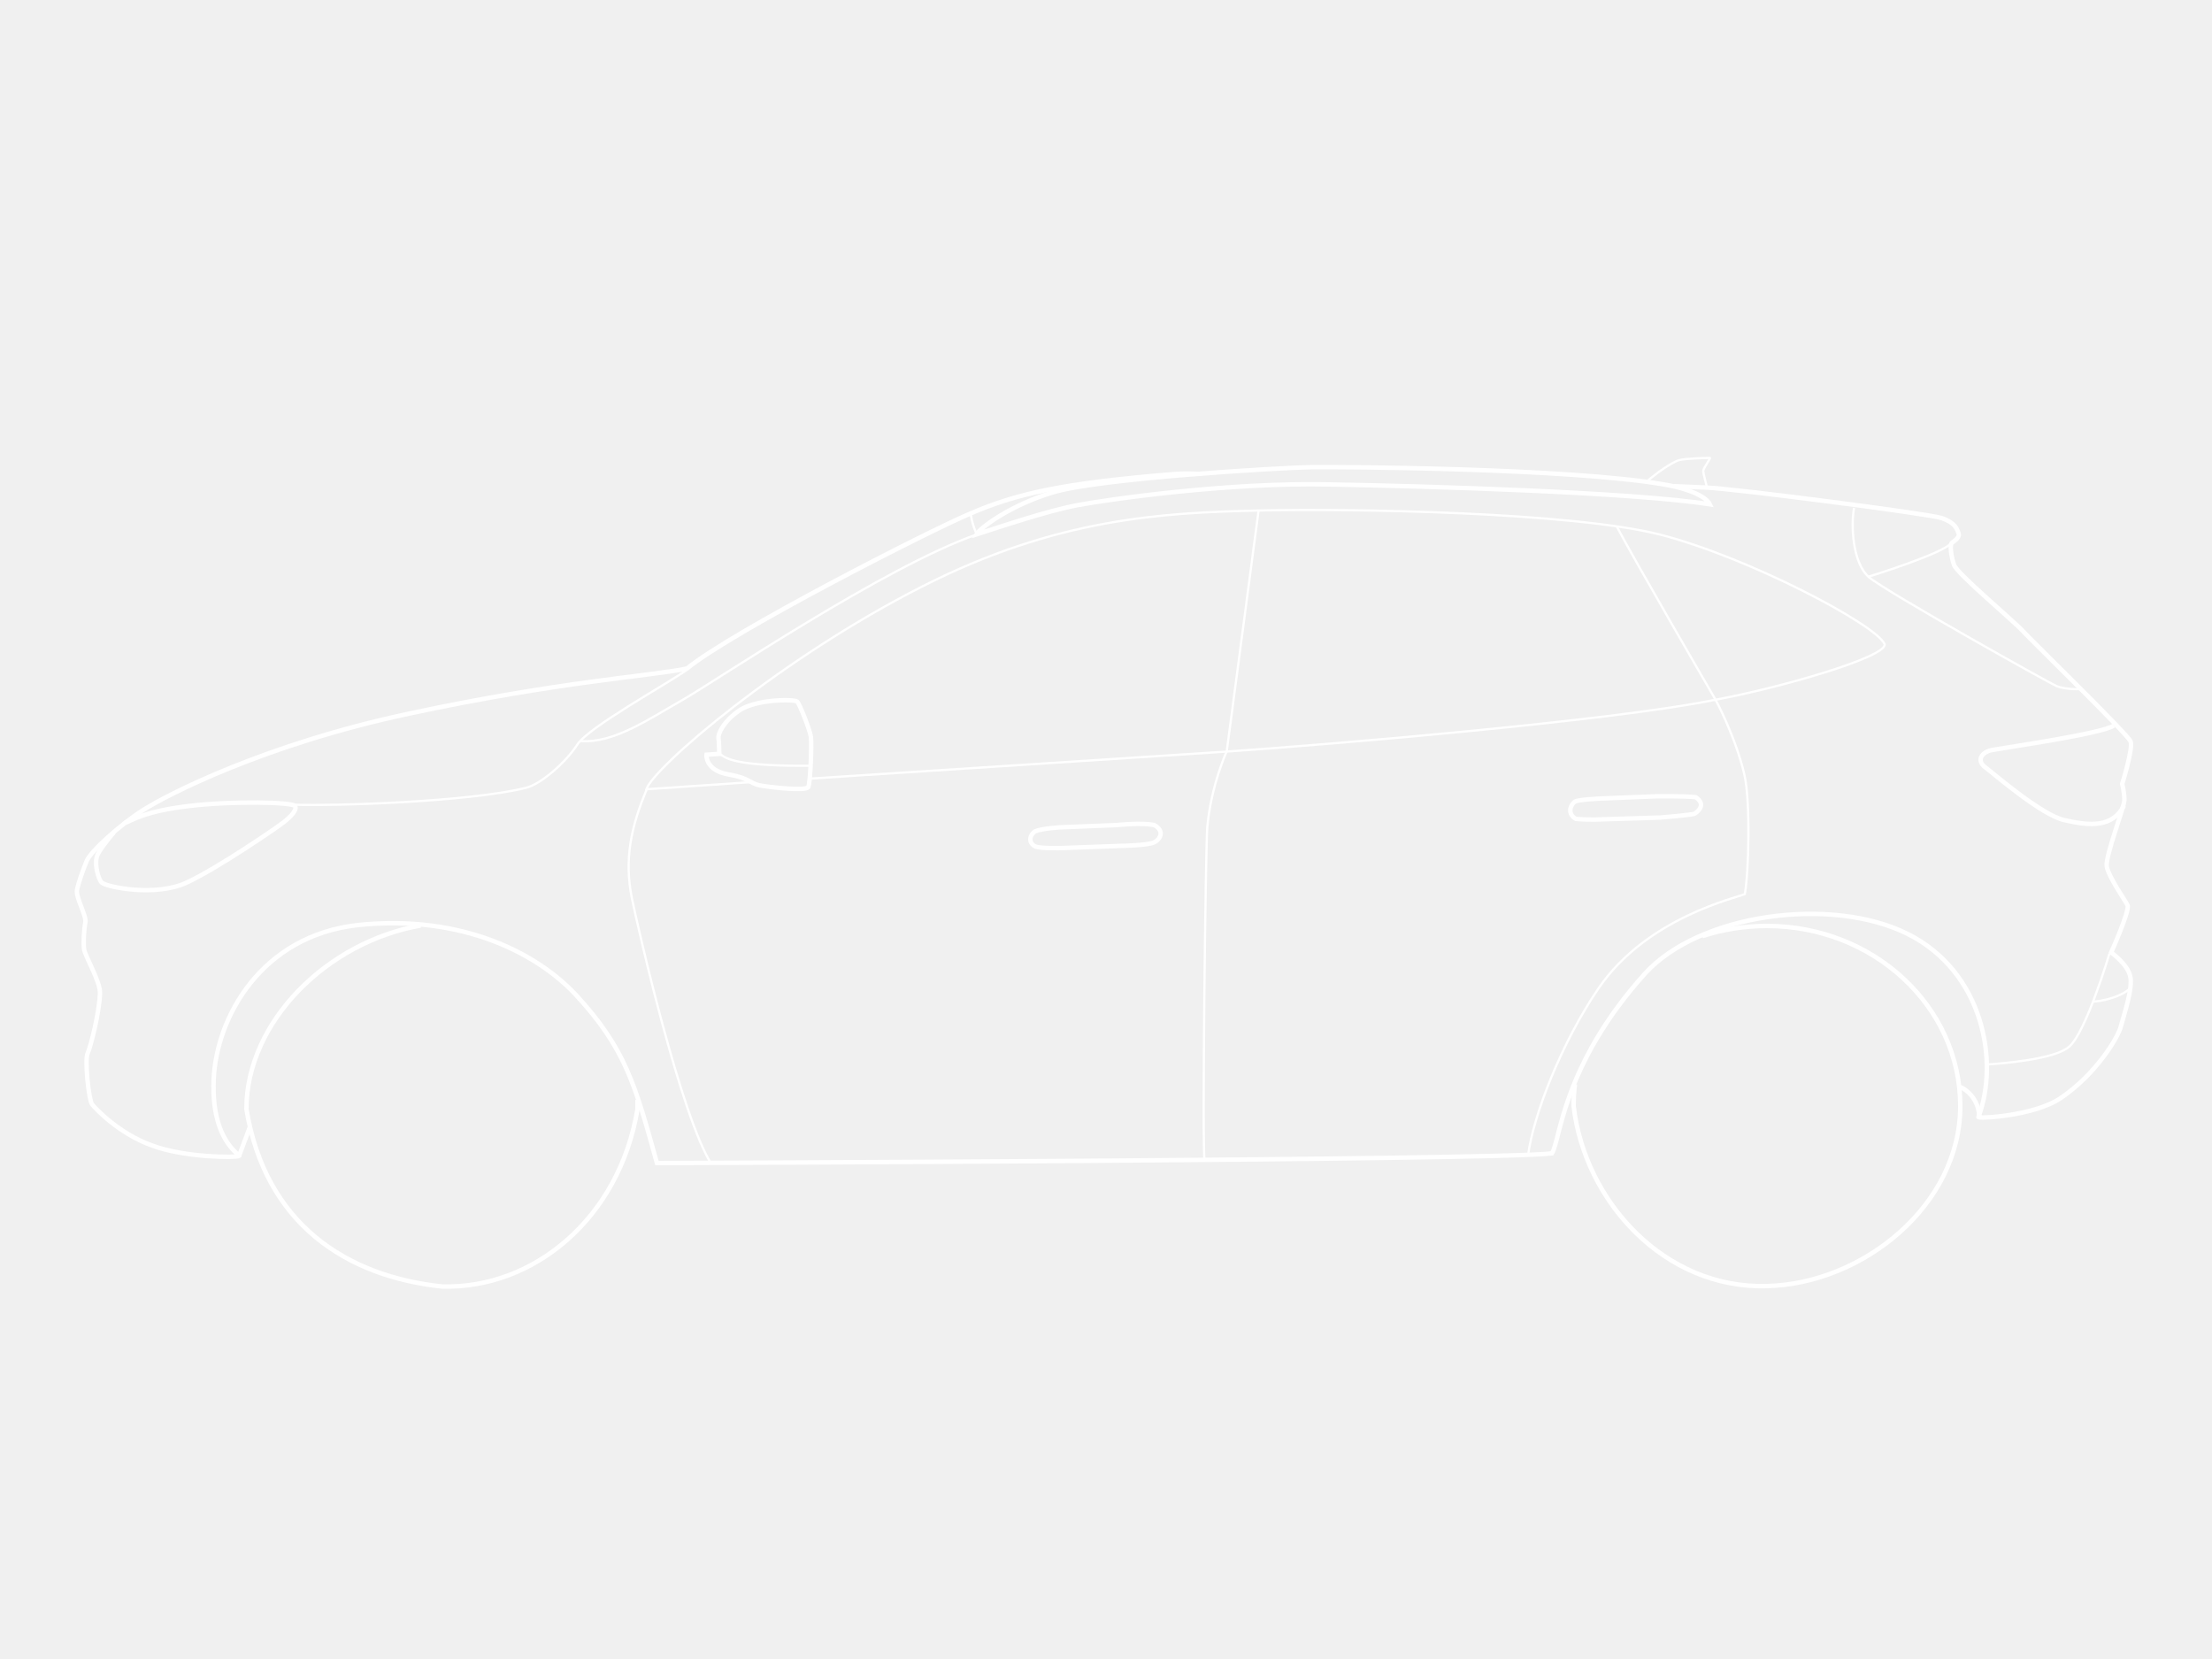
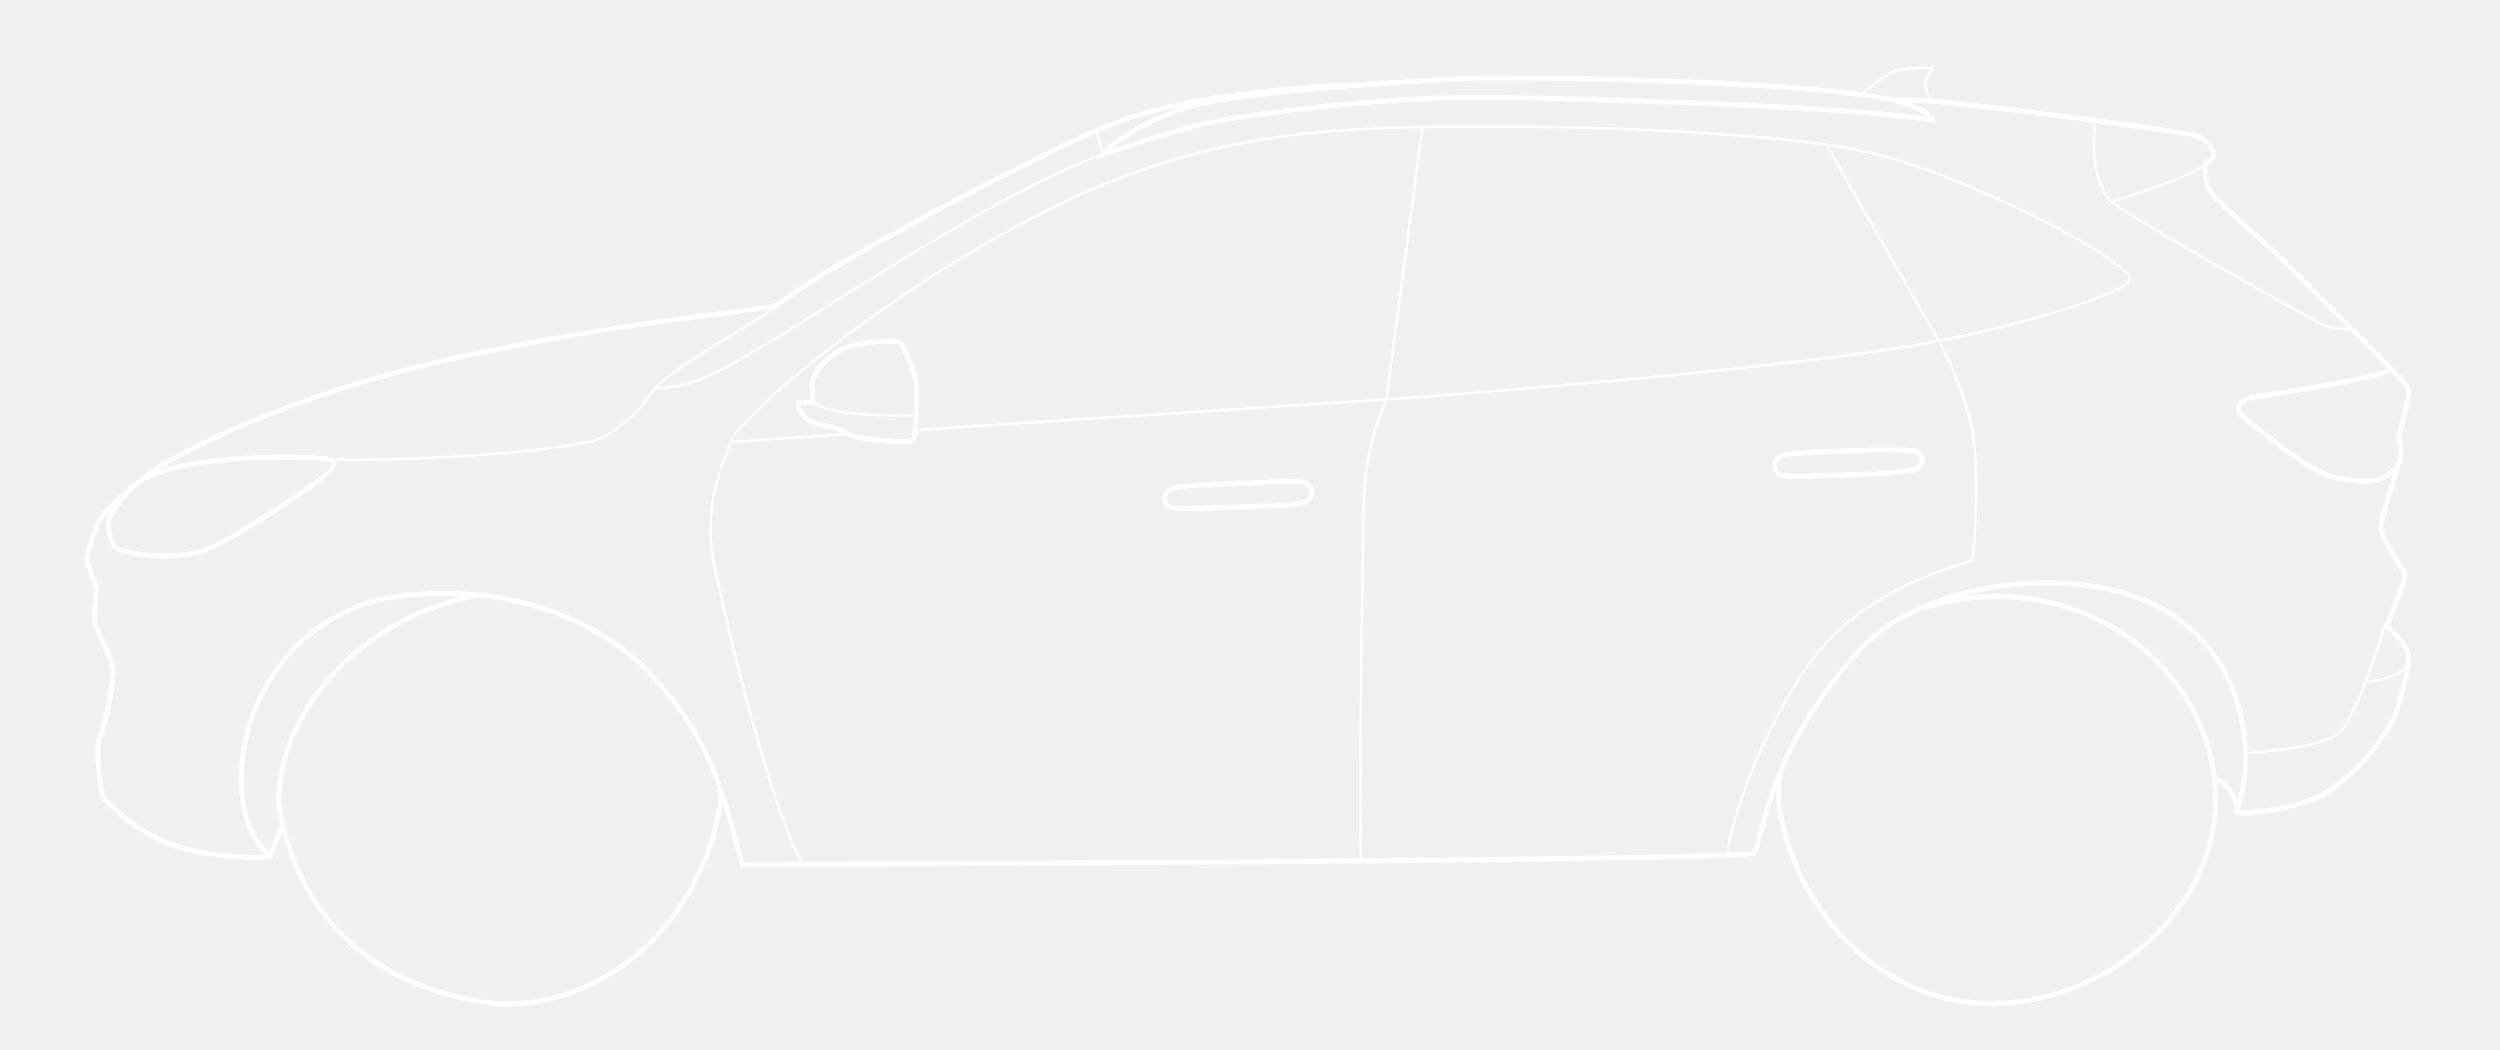
- <svg xmlns="http://www.w3.org/2000/svg" xml:space="preserve" id="fesc20-26n47kaO_svg__Calque_1" x="0" y="0" style="enable-background:new 0 0 500 375" version="1.1" viewBox="0 0 500 375">
+ <svg xmlns="http://www.w3.org/2000/svg" xml:space="preserve" id="fesc20-26n47kaO_svg__Calque_1" x="0" y="0" style="enable-background:new 0 0 500 375" version="1.1" viewBox="0 90 500 210">
  <style>.fesc20-26n47kaO_svg__st2,.fesc20-26n47kaO_svg__st3{fill:none;stroke:#fff;stroke-miterlimit:10}.fesc20-26n47kaO_svg__st3{stroke-width:.5}</style>
  <g id="fesc20-26n47kaO_svg__Calque_2_00000064341186333157696630000011631359966722525828_">
    <path d="M144.1 248.6v2.1c-4.1 24.7-23.5 40.7-44.2 40.1-21.6-2.3-39.9-14.1-44.2-40.1 0-19.7 18.2-37.8 39.4-41.5m289.7 2.4c4.6-1.5 9.5-2.3 14.6-2.3 24.1 0 43.7 18.2 43.7 40.7s-22.1 40.2-43.7 40.7c-23.1.7-41.2-19.1-43.7-40.7 0-1.7.1-3.3.3-4.9" class="fesc20-26n47kaO_svg__st2" />
    <path d="M270.7 107.1s-2.7-.1-4.6 0c-26.4 2.1-36.6 4.6-46.8 9-9.7 4.1-53.7 26.6-64 35-7.9 1.7-28.8 2.9-62.8 10.2-32.5 6.9-54.7 18.3-60.3 21.9-4.9 3.1-11.7 9.2-12.6 11.4s-1.9 5-2.2 6.6c-.3 1.6 2.2 5.9 1.9 7.3s-.5 4.4-.3 6 3.7 7.4 3.6 10c-.1 4.2-2.1 12.1-2.8 13.6-.7 1.6.3 10.7 1 11.5.7.9 6 6.6 13.5 9.3 7.4 2.8 19.2 2.8 19.7 2.4.5-.3-6.3-3.2-5.7-17.3.6-14.1 10.8-32.5 32.6-34.9 23.8-2.5 40.7 6.6 49.2 15.7 11.3 12.2 13.5 20.5 18.4 38.1 0 0 189.8-.6 202.3-2.2 1.9-2.9 2.3-19.8 21-40.6 12.3-13.6 42.2-17.6 59.4-9s20.7 29 16 41.4c-.1.4 12.6-.2 18.6-4.3 7.9-5.3 13-13.7 13.6-16.2.6-2.4 2.8-8.6 2.1-11.4-.7-2.8-4.3-5.3-4.3-5.3s4.3-9.5 3.7-10.7c-.6-1.2-4.3-6.4-4.7-8.8-.3-2.4 4-13.4 4-15s-.5-3.6-.5-3.6 2.5-8 1.9-9.6-22.2-22.6-24.4-25-14.8-12.9-15.5-14.9c-.7-2-1-4.6-.5-5s1.9-1.2 1.5-2.2-.7-2.3-3.8-3.4c-3.1-1-47.3-6.7-53.4-6.9-.8 0-6.3-.3-7.1-.3" class="fesc20-26n47kaO_svg__st2" />
    <path d="M477.8 164c-2.4 1.8-24.7 5-27.3 5.5-2.6.4-3.8 2.4-1.8 3.9s12.8 10.9 18 12c5.7 1.3 10.8 1.7 13.4-3.3M28.3 186c2.1-.8 4.4-2.6 14.3-3.8s23.6-.9 24.1 0-1 2.4-2.5 3.6c-1.5 1.2-14.9 10.4-22 13.7s-18.1 1-19.2 0c-.7-.6-1.9-4.4-.9-6.4 1-1.9 3.6-4.9 3.6-4.9m336.6-3 12.9-.4s7.5-.6 7.9-.9 2.8-1.9.2-3.7c-2.7-.3-9-.2-9-.2l-12.5.5s-4.9.2-5.8.7c-.8.5-2 2.6.2 3.9 3.2.3 6.1.1 6.1.1zm-122.4 6.5 13.5-.5s6.1-.1 7.5-.8 2.4-2.6 0-3.9c-2.8-.6-8.5 0-8.5 0l-12.5.5s-4.2.2-5.9.9c-1.6 1.1-1.4 2.9.2 3.5 1.2.4 5.7.3 5.7.3zm-77.3-21.3-2.9.2s-.4 3.6 5.2 4.5c4.2.7 4.8 2 6.7 2.4s10.6 1.4 11.1.4.8-9.8.6-11.3-2.5-7.4-3.1-8-9.3-.6-13.1 2-4.8 5.5-4.7 6.1.2 3.7.2 3.7z" class="fesc20-26n47kaO_svg__st2" />
    <path d="M162.9 170.5c1.4 1.3 5.2 2.7 20.4 2.6m266.1 67.5c2.9-.2 15-1.1 18.3-4 3.8-3.2 9.1-21 9.1-21" class="fesc20-26n47kaO_svg__st3" />
    <path d="M473.2 226.4c4.1-.3 7.7-2.1 8.3-3.1M66.8 181.9c8.7.3 38.8-.6 52-3.8 3.5-.8 9.2-5.9 11.7-9.8 2.5-3.9 20.1-13.6 24.8-16.9" class="fesc20-26n47kaO_svg__st3" />
    <path d="M131.2 167.5c7.5.6 15.5-5 23.1-9.3 7.5-4.3 45.6-30.1 66.5-37.4-1.1-2.3-1.4-4.7-1.4-4.7" class="fesc20-26n47kaO_svg__st3" />
    <path d="m54 261.4 2.5-6.7m386.6-9s4 1.6 4.3 6.6" class="fesc20-26n47kaO_svg__st2" />
    <path d="M419.1 114.8c-.7 3.5-.5 12.4 3.4 15.7 3.9 3.3 40.9 24 42.4 24.6s4.5.8 5.5.6" class="fesc20-26n47kaO_svg__st3" />
    <path d="M422.2 130.4s17.2-5.3 18.9-7.7" class="fesc20-26n47kaO_svg__st3" />
    <path d="M220.7 120.8c5.3-1.7 15.9-5.3 22.8-6.6 6.8-1.3 34.1-5.2 57-4.7 22.9.4 69 1.8 86 4.5-.7-1.5-4-3.4-10.4-4.5-21.6-3.7-73.1-4-79.8-3.9s-47.8 2.5-58.3 5.7c-9.5 2.8-16.6 8.1-17.3 9.5z" class="fesc20-26n47kaO_svg__st2" />
    <path d="M372.3 108.8c1.9-1.7 5.7-4.4 7.3-4.8s6.7-.5 6.9-.5c.2.1-1.4 2.2-1.5 2.9 0 .7.7 3.1.8 3.6m-216.1 66.8c-13.2.9-22.4 1.5-23.6 1.6 1.8-5.1 30.4-29.6 62.3-45.8 30.4-15.5 54.4-16.7 76-17.2s70.7.4 90.7 5.4c20 5.1 49 20.4 50.9 24.8.6 2.9-23.7 9.9-38.4 12.6-23.5 4.8-88.6 10.2-110.5 11.7-12.5.8-59.8 3.9-94 6.1" class="fesc20-26n47kaO_svg__st3" />
    <path d="M365.4 118.9c3.4 6.6 22.4 39.3 22.4 39.3s4.5 8.3 6.5 16.9c1.4 6.1 1 22 .1 27-1.7.8-22 5.2-33 21.2-8.5 12.4-14.9 29.1-16 37.9m-199.2-82.8c-3.6 8.5-5.1 15.9-3.4 24.5 1.5 7.3 11.2 49.6 18 60.2m123.7-147.8-7.2 54.5s-3.5 7.5-4.4 17.1c-.4 4.5-1.2 74.3-.6 75.4" class="fesc20-26n47kaO_svg__st3" />
  </g>
</svg>
